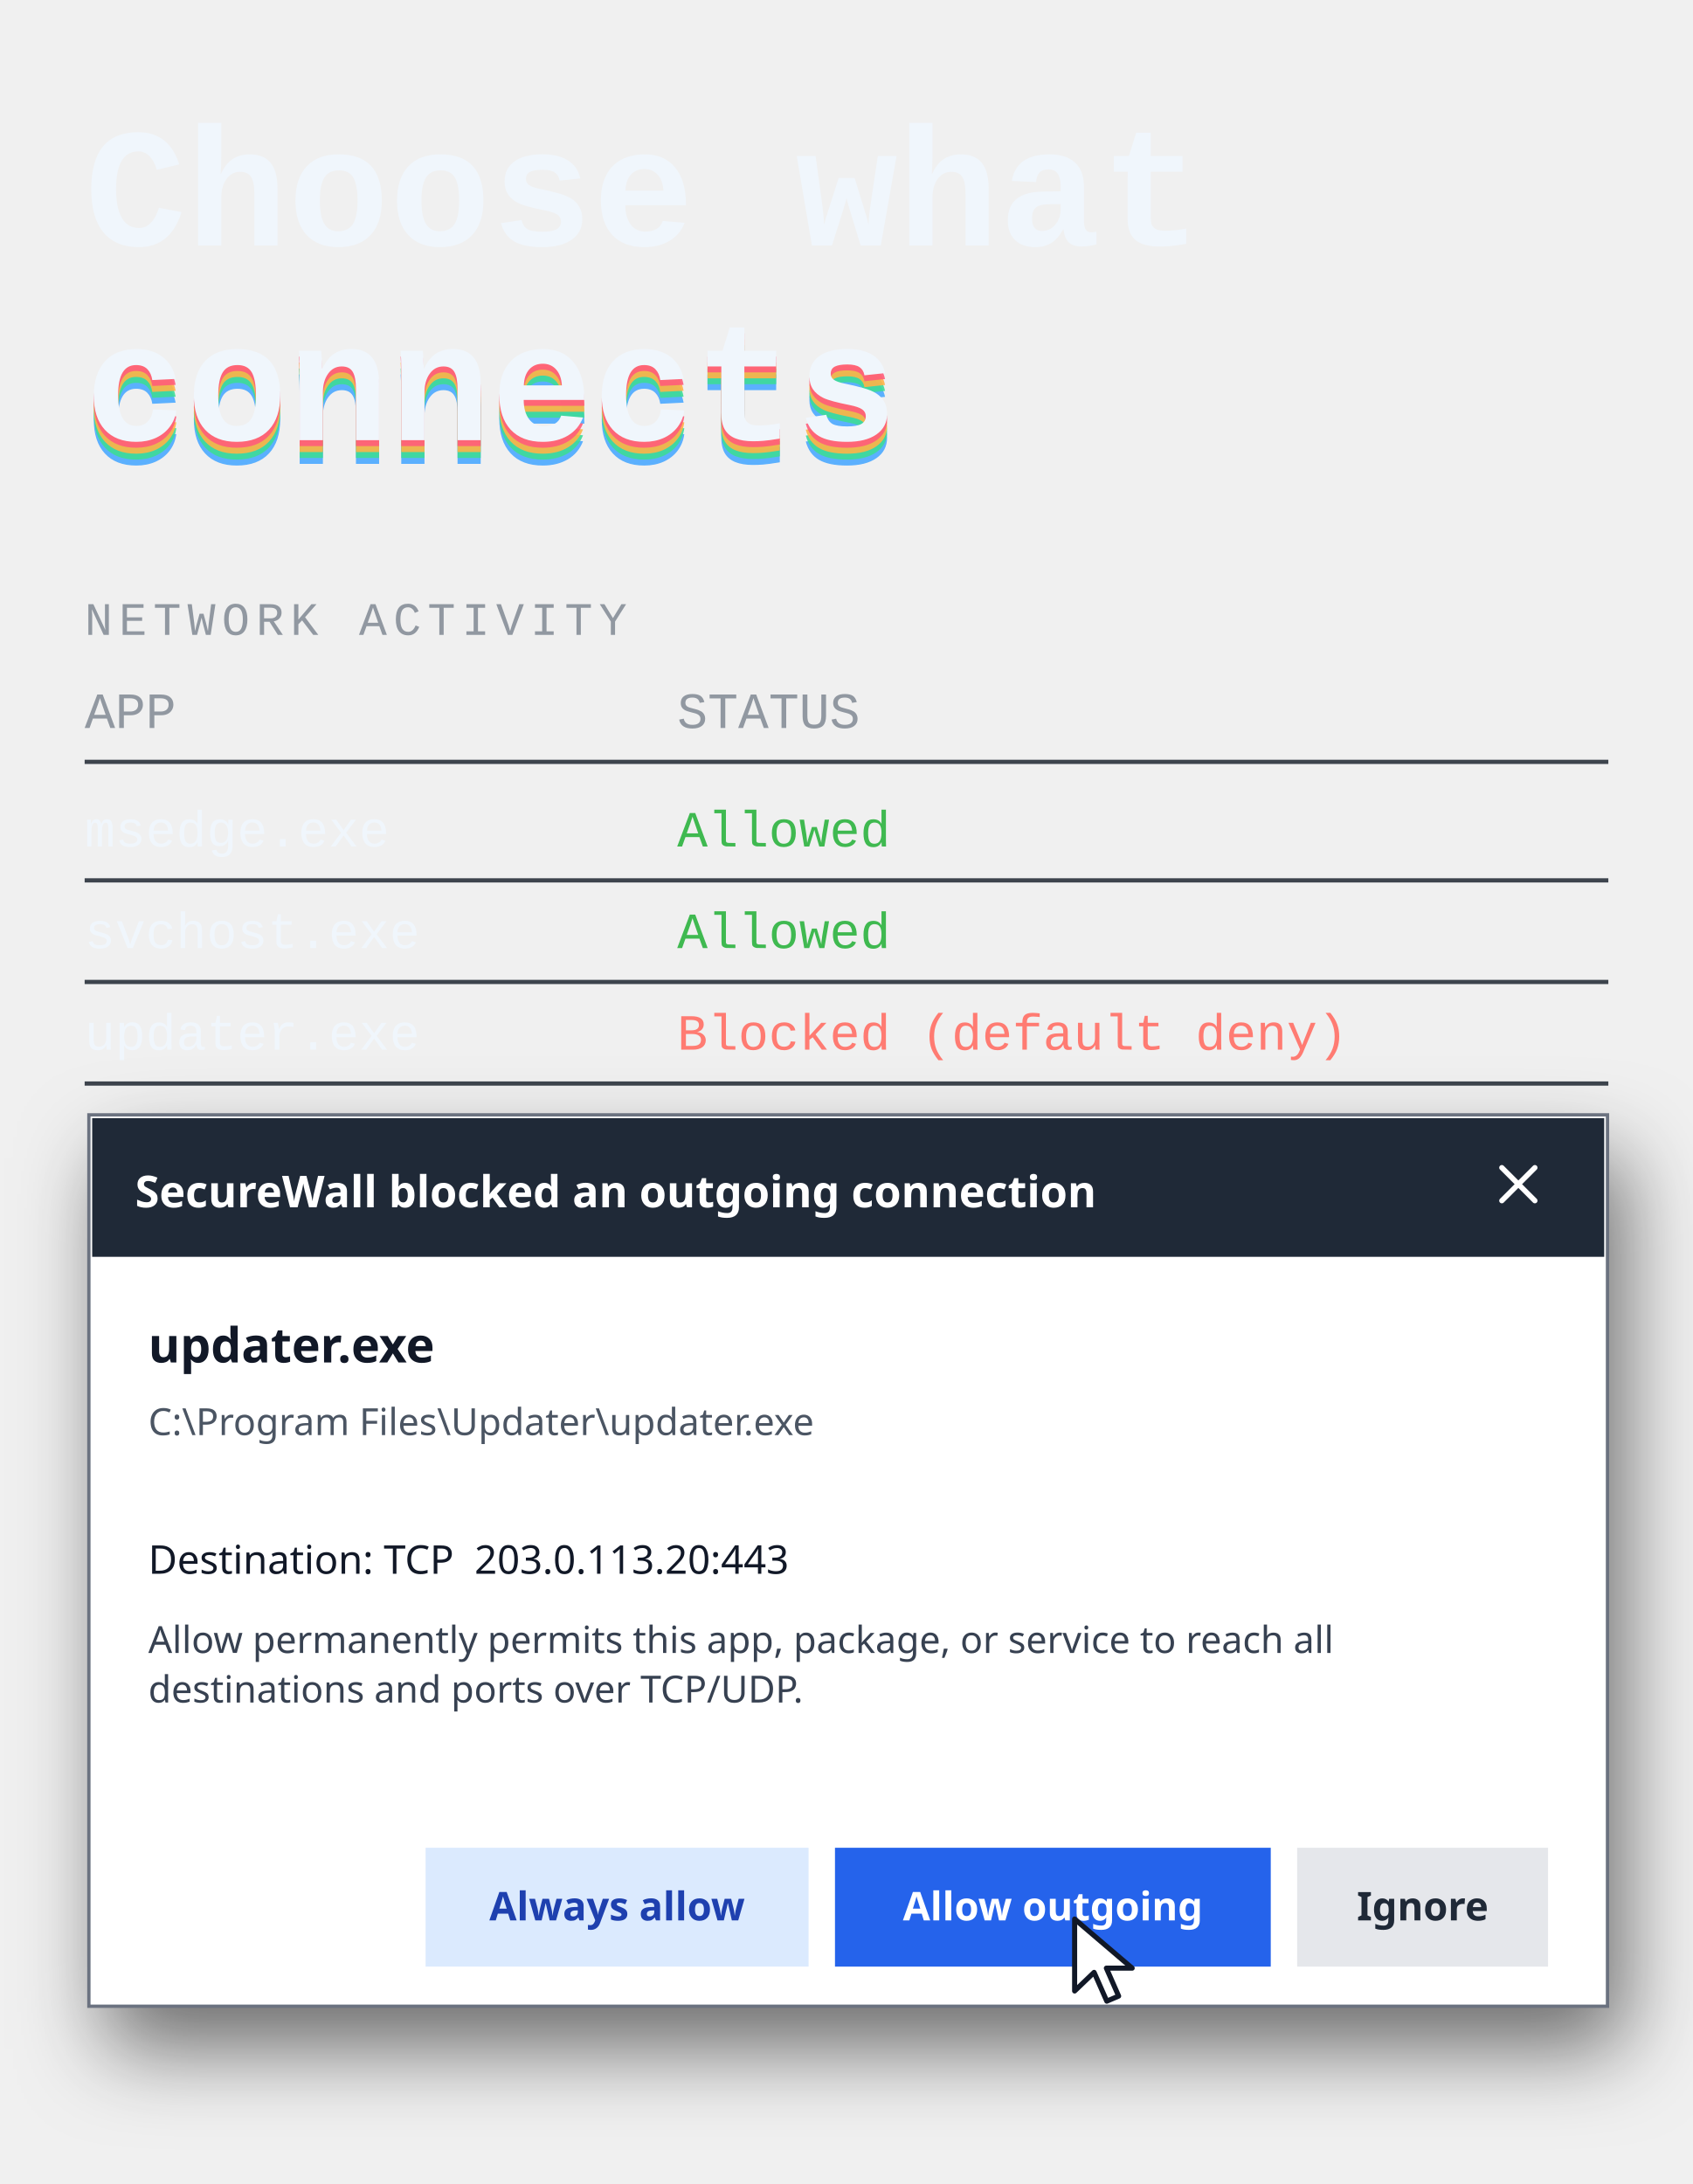
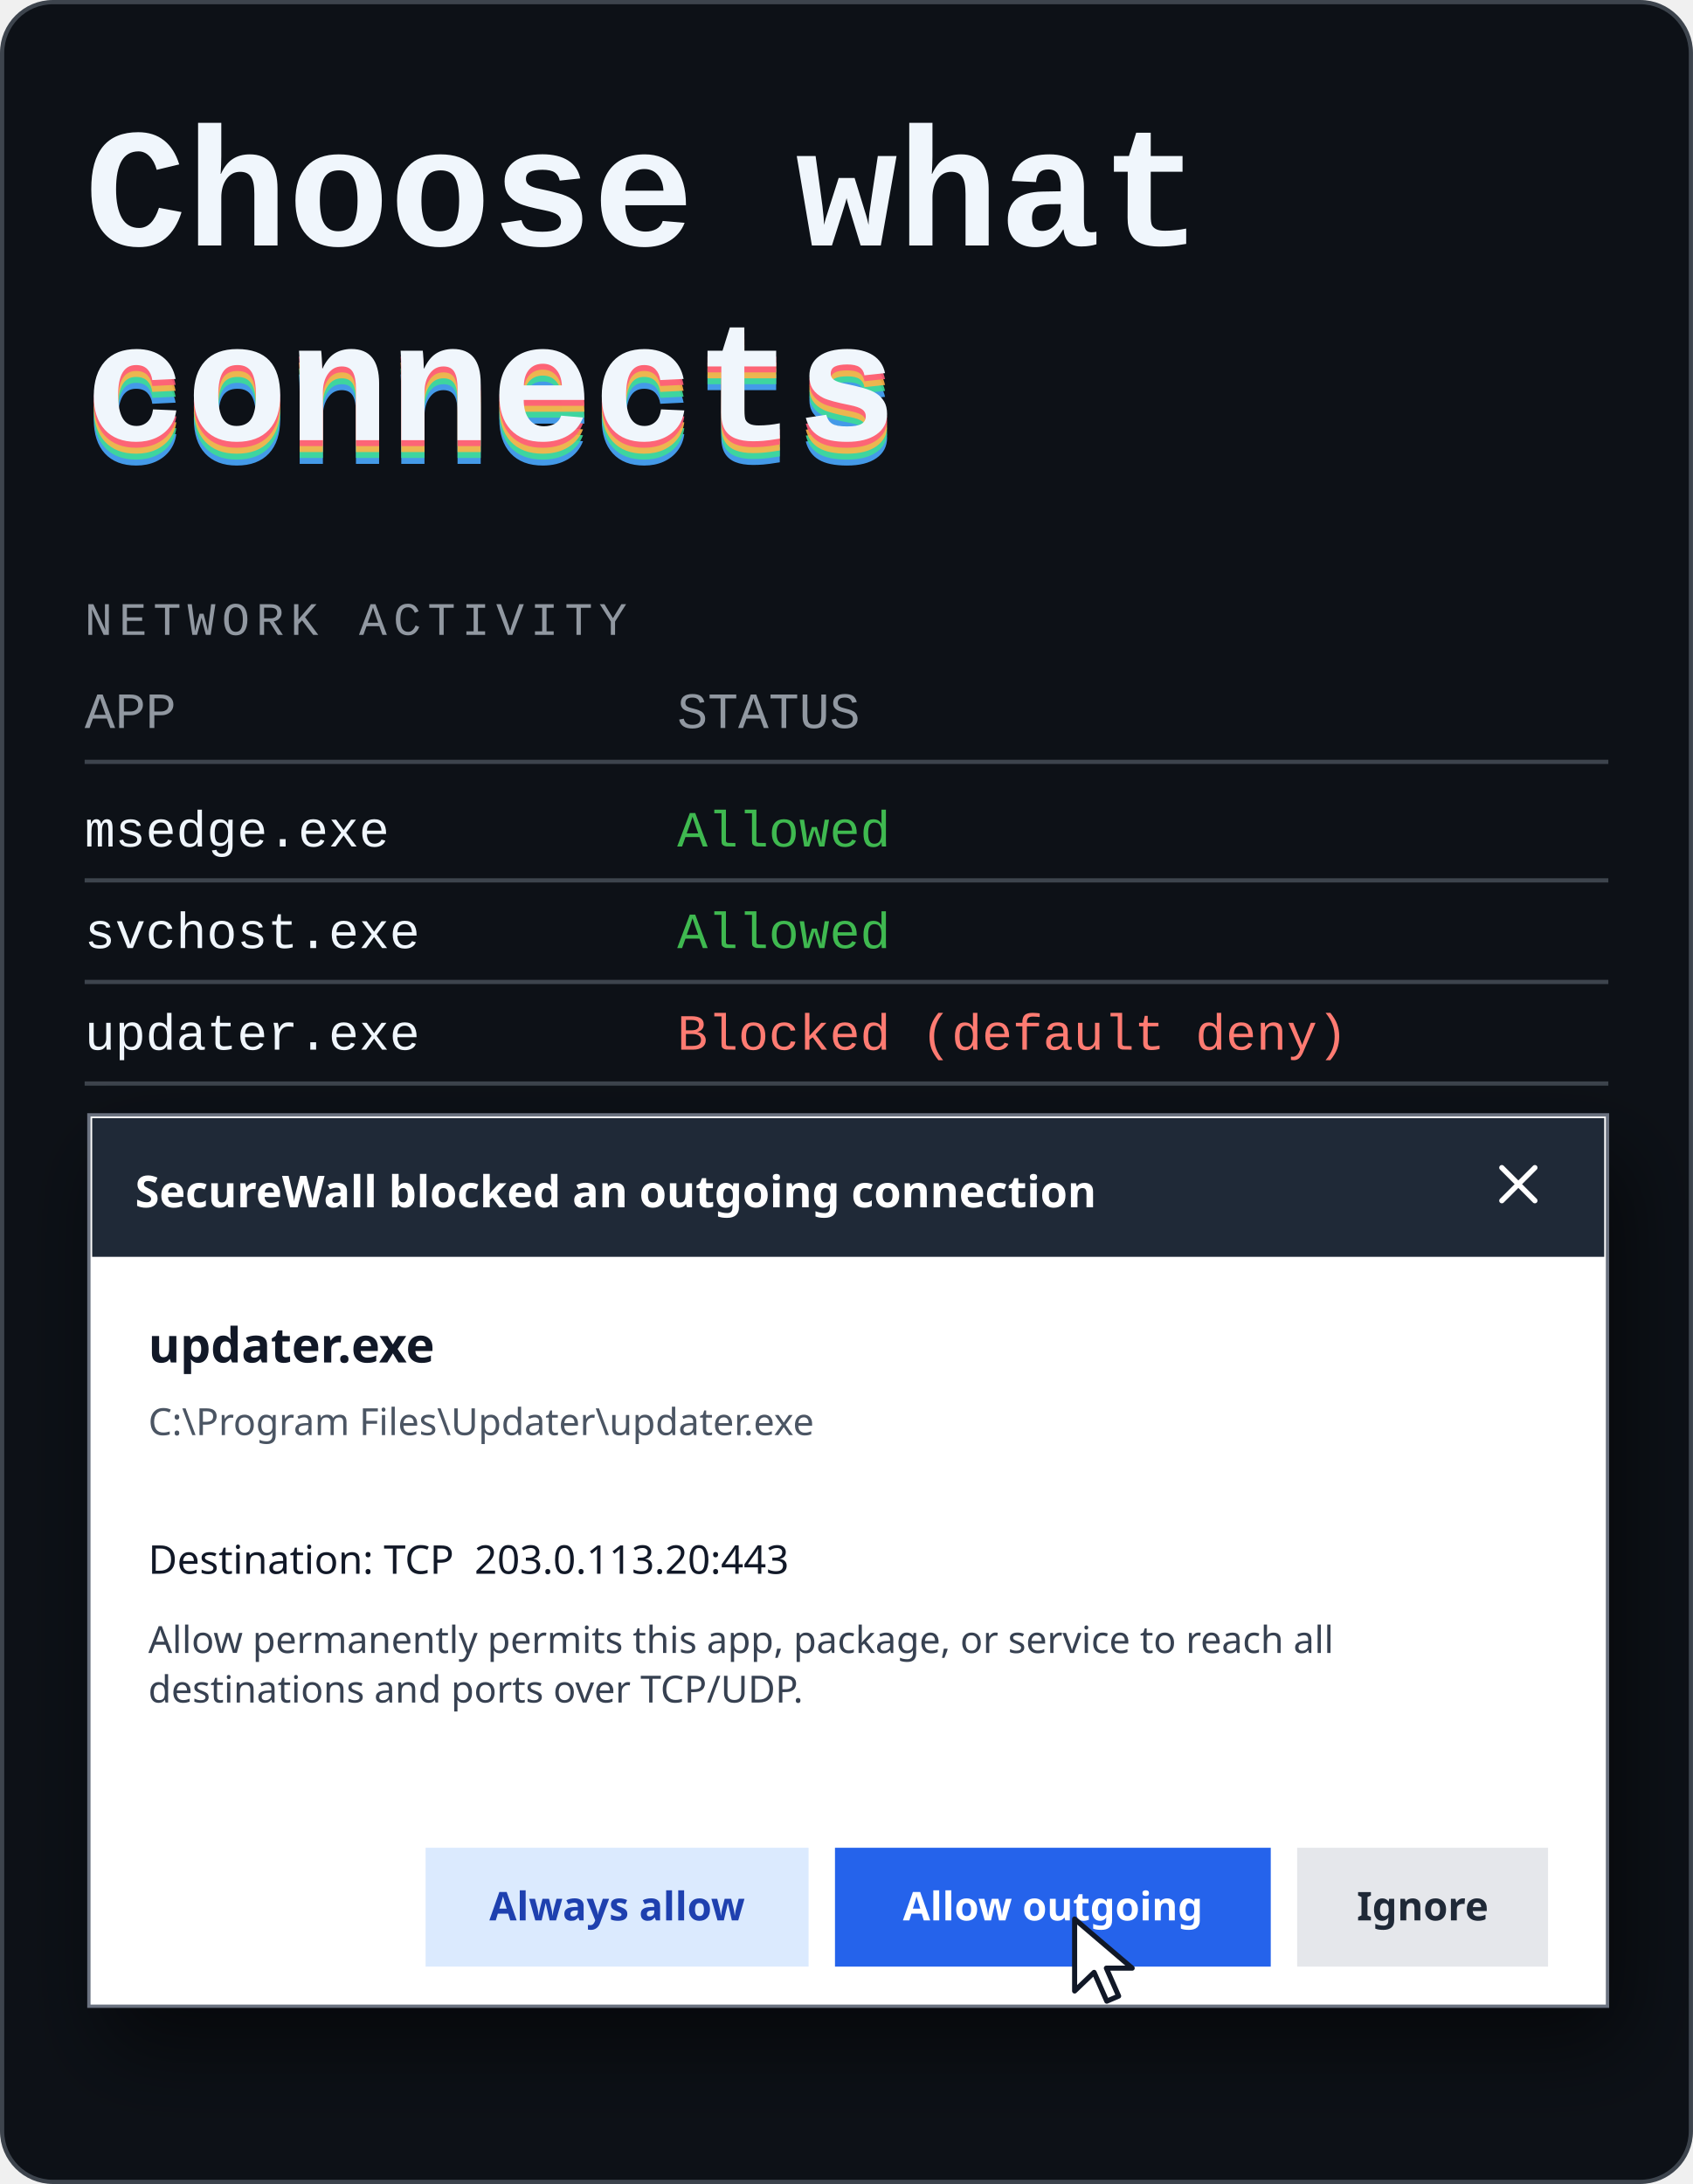
<svg xmlns="http://www.w3.org/2000/svg" viewBox="0 0 400 516" width="400" height="516" role="img" aria-label="Animated illustration: SecureWall lists updater.exe as &quot;Blocked (default deny)&quot; in Network Activity, shows its &quot;SecureWall blocked an outgoing connection&quot; popup in the corner of the screen, the cursor clicks &quot;Allow outgoing&quot;, and the app's next connection is listed as &quot;Allowed&quot;.">
  <style>
  .ink{fill:#f0f6fc} .mute{fill:#9198a1} .blk{fill:#ff7b72} .alw{fill:#3fb950}
  .rb{animation:rb 10s linear infinite}
  .ra{opacity:0;animation:ra 10s linear infinite}
  .pop{animation:pop 10s cubic-bezier(.2,.7,.2,1) infinite}
  .cur{animation:cur 10s ease-in-out infinite}
  .press{animation:press 10s linear infinite}
  @keyframes rb{0%,4%{opacity:0}8%,92%{opacity:1}97%,100%{opacity:0}}
  @keyframes ra{0%,56%{opacity:0}60%,92%{opacity:1}97%,100%{opacity:0}}
  @keyframes pop{0%,10%{opacity:0;transform:translateY(28px)}17%,46%{opacity:1;transform:translateY(0)}52%,100%{opacity:0;transform:translateY(28px)}}
-   @keyframes cur{0%,18%{opacity:0;transform:translate(60px,70px)}22%{opacity:1}36%,46%{opacity:1;transform:translate(0,0)}52%,100%{opacity:0;transform:translate(0,0)}}
+   @keyframes cur{0%,18%{opacity:0;transform:translate(60px,30px)}22%{opacity:1}36%,46%{opacity:1;transform:translate(0,0)}52%,100%{opacity:0;transform:translate(0,0)}}
  @keyframes press{0%,39%{opacity:0}40%,45%{opacity:.28}46%,100%{opacity:0}}
  @media (prefers-reduced-motion:reduce){
    .rb,.ra,.pop,.cur,.press{animation:none!important}
    .rb,.pop,.cur{opacity:1;transform:none}
    .ra,.press{opacity:0}
  }
</style>
  <defs>
    <filter id="sh" x="-20%" y="-20%" width="140%" height="150%">
      <feGaussianBlur stdDeviation="10" />
    </filter>
  </defs>
+   <rect x="0.5" y="0.5" width="399" height="515" rx="12" fill="#0d1117" stroke="#3d444d" />
  <g font-family="ui-monospace,'Cascadia Mono','SF Mono',Menlo,Consolas,'Liberation Mono',monospace" font-size="40" font-weight="700">
    <text class="ink" x="20" y="58">Choose what</text>
    <text x="20" y="109.6" fill="#4aa8ff" opacity="0.9">connects</text>
    <text x="20" y="108.2" fill="#3ddc97" opacity="0.9">connects</text>
    <text x="20" y="106.8" fill="#ffb347" opacity="0.9">connects</text>
    <text x="20" y="105.4" fill="#ff5c7a" opacity="0.9">connects</text>
    <text class="ink" x="20" y="104">connects</text>
  </g>
  <g font-family="ui-monospace,'Cascadia Mono','SF Mono',Menlo,Consolas,'Liberation Mono',monospace" font-size="12">
    <text class="mute" x="20" y="150" font-size="11" letter-spacing="1.5">NETWORK ACTIVITY</text>
    <text class="mute" x="20" y="172">APP</text>
    <text class="mute" x="160" y="172">STATUS</text>
    <line x1="20" x2="380" y1="180" y2="180" stroke="#3d444d" />
    <text class="ink" x="20" y="200">msedge.exe</text>
    <text class="alw" x="160" y="200">Allowed</text>
    <line x1="20" x2="380" y1="208" y2="208" stroke="#3d444d" />
    <text class="ink" x="20" y="224">svchost.exe</text>
    <text class="alw" x="160" y="224">Allowed</text>
    <line x1="20" x2="380" y1="232" y2="232" stroke="#3d444d" />
    <g class="rb">
      <text class="ink" x="20" y="248">updater.exe</text>
      <text class="blk" x="160" y="248">Blocked (default deny)</text>
      <line x1="20" x2="380" y1="256" y2="256" stroke="#3d444d" />
    </g>
    <g class="ra">
      <text class="ink" x="20" y="272">updater.exe</text>
      <text class="alw" x="160" y="272">Allowed</text>
      <line x1="20" x2="380" y1="280" y2="280" stroke="#3d444d" />
    </g>
  </g>
  <g class="pop">
    <rect x="25" y="273.4" width="358.8" height="210.6" fill="#000" opacity="0.55" filter="url(#sh)" />
    <g transform="translate(21 263.4) scale(0.78)">
      <rect x="0" y="0" width="460" height="270" fill="#FFFFFF" stroke="#6B7280" stroke-width="1" />
      <rect x="1" y="1" width="458" height="42" fill="#1F2937" />
      <text x="14" y="28" fill="#FFFFFF" font-family="'Segoe UI',-apple-system,BlinkMacSystemFont,'Noto Sans',Helvetica,Arial,sans-serif" font-size="13.333" font-weight="600">SecureWall blocked an outgoing connection</text>
      <path d="M428 16l10 10m0 -10l-10 10" stroke="#FFFFFF" stroke-width="1.6" stroke-linecap="round" />
      <text x="18" y="75" fill="#111827" font-family="'Segoe UI',-apple-system,BlinkMacSystemFont,'Noto Sans',Helvetica,Arial,sans-serif" font-size="14.667" font-weight="600">updater.exe</text>
      <text x="18" y="97" fill="#4B5563" font-family="'Segoe UI',-apple-system,BlinkMacSystemFont,'Noto Sans',Helvetica,Arial,sans-serif" font-size="11.333">C:\Program Files\Updater\updater.exe</text>
      <text x="18" y="139" fill="#111827" font-family="'Segoe UI',-apple-system,BlinkMacSystemFont,'Noto Sans',Helvetica,Arial,sans-serif" font-size="12" xml:space="preserve">Destination: TCP  203.0.113.20:443</text>
      <text x="18" y="163" fill="#374151" font-family="'Segoe UI',-apple-system,BlinkMacSystemFont,'Noto Sans',Helvetica,Arial,sans-serif" font-size="11.333">Allow permanently permits this app, package, or service to reach all</text>
      <text x="18" y="178" fill="#374151" font-family="'Segoe UI',-apple-system,BlinkMacSystemFont,'Noto Sans',Helvetica,Arial,sans-serif" font-size="11.333">destinations and ports over TCP/UDP.</text>
      <rect x="102" y="222" width="116" height="36" fill="#DBEAFE" />
      <text x="160" y="244" fill="#1E40AF" font-family="'Segoe UI',-apple-system,BlinkMacSystemFont,'Noto Sans',Helvetica,Arial,sans-serif" font-size="12" font-weight="600" text-anchor="middle">Always allow</text>
      <rect x="226" y="222" width="132" height="36" fill="#2563EB" />
      <rect class="press" x="226" y="222" width="132" height="36" fill="#000" opacity="0" />
      <text x="292" y="244" fill="#FFFFFF" font-family="'Segoe UI',-apple-system,BlinkMacSystemFont,'Noto Sans',Helvetica,Arial,sans-serif" font-size="12" font-weight="600" text-anchor="middle">Allow outgoing</text>
      <rect x="366" y="222" width="76" height="36" fill="#E5E7EB" />
      <text x="404" y="244" fill="#1F2937" font-family="'Segoe UI',-apple-system,BlinkMacSystemFont,'Noto Sans',Helvetica,Arial,sans-serif" font-size="12" font-weight="600" text-anchor="middle">Ignore</text>
    </g>
  </g>
  <g class="cur">
    <path transform="translate(253.9 453.4)" d="M0 0L0 17L4.6 12.6L7.6 19.4L10.4 18.2L7.5 11.6L13.6 11.6Z" fill="#FFFFFF" stroke="#111827" stroke-width="1.2" stroke-linejoin="round" />
  </g>
</svg>
